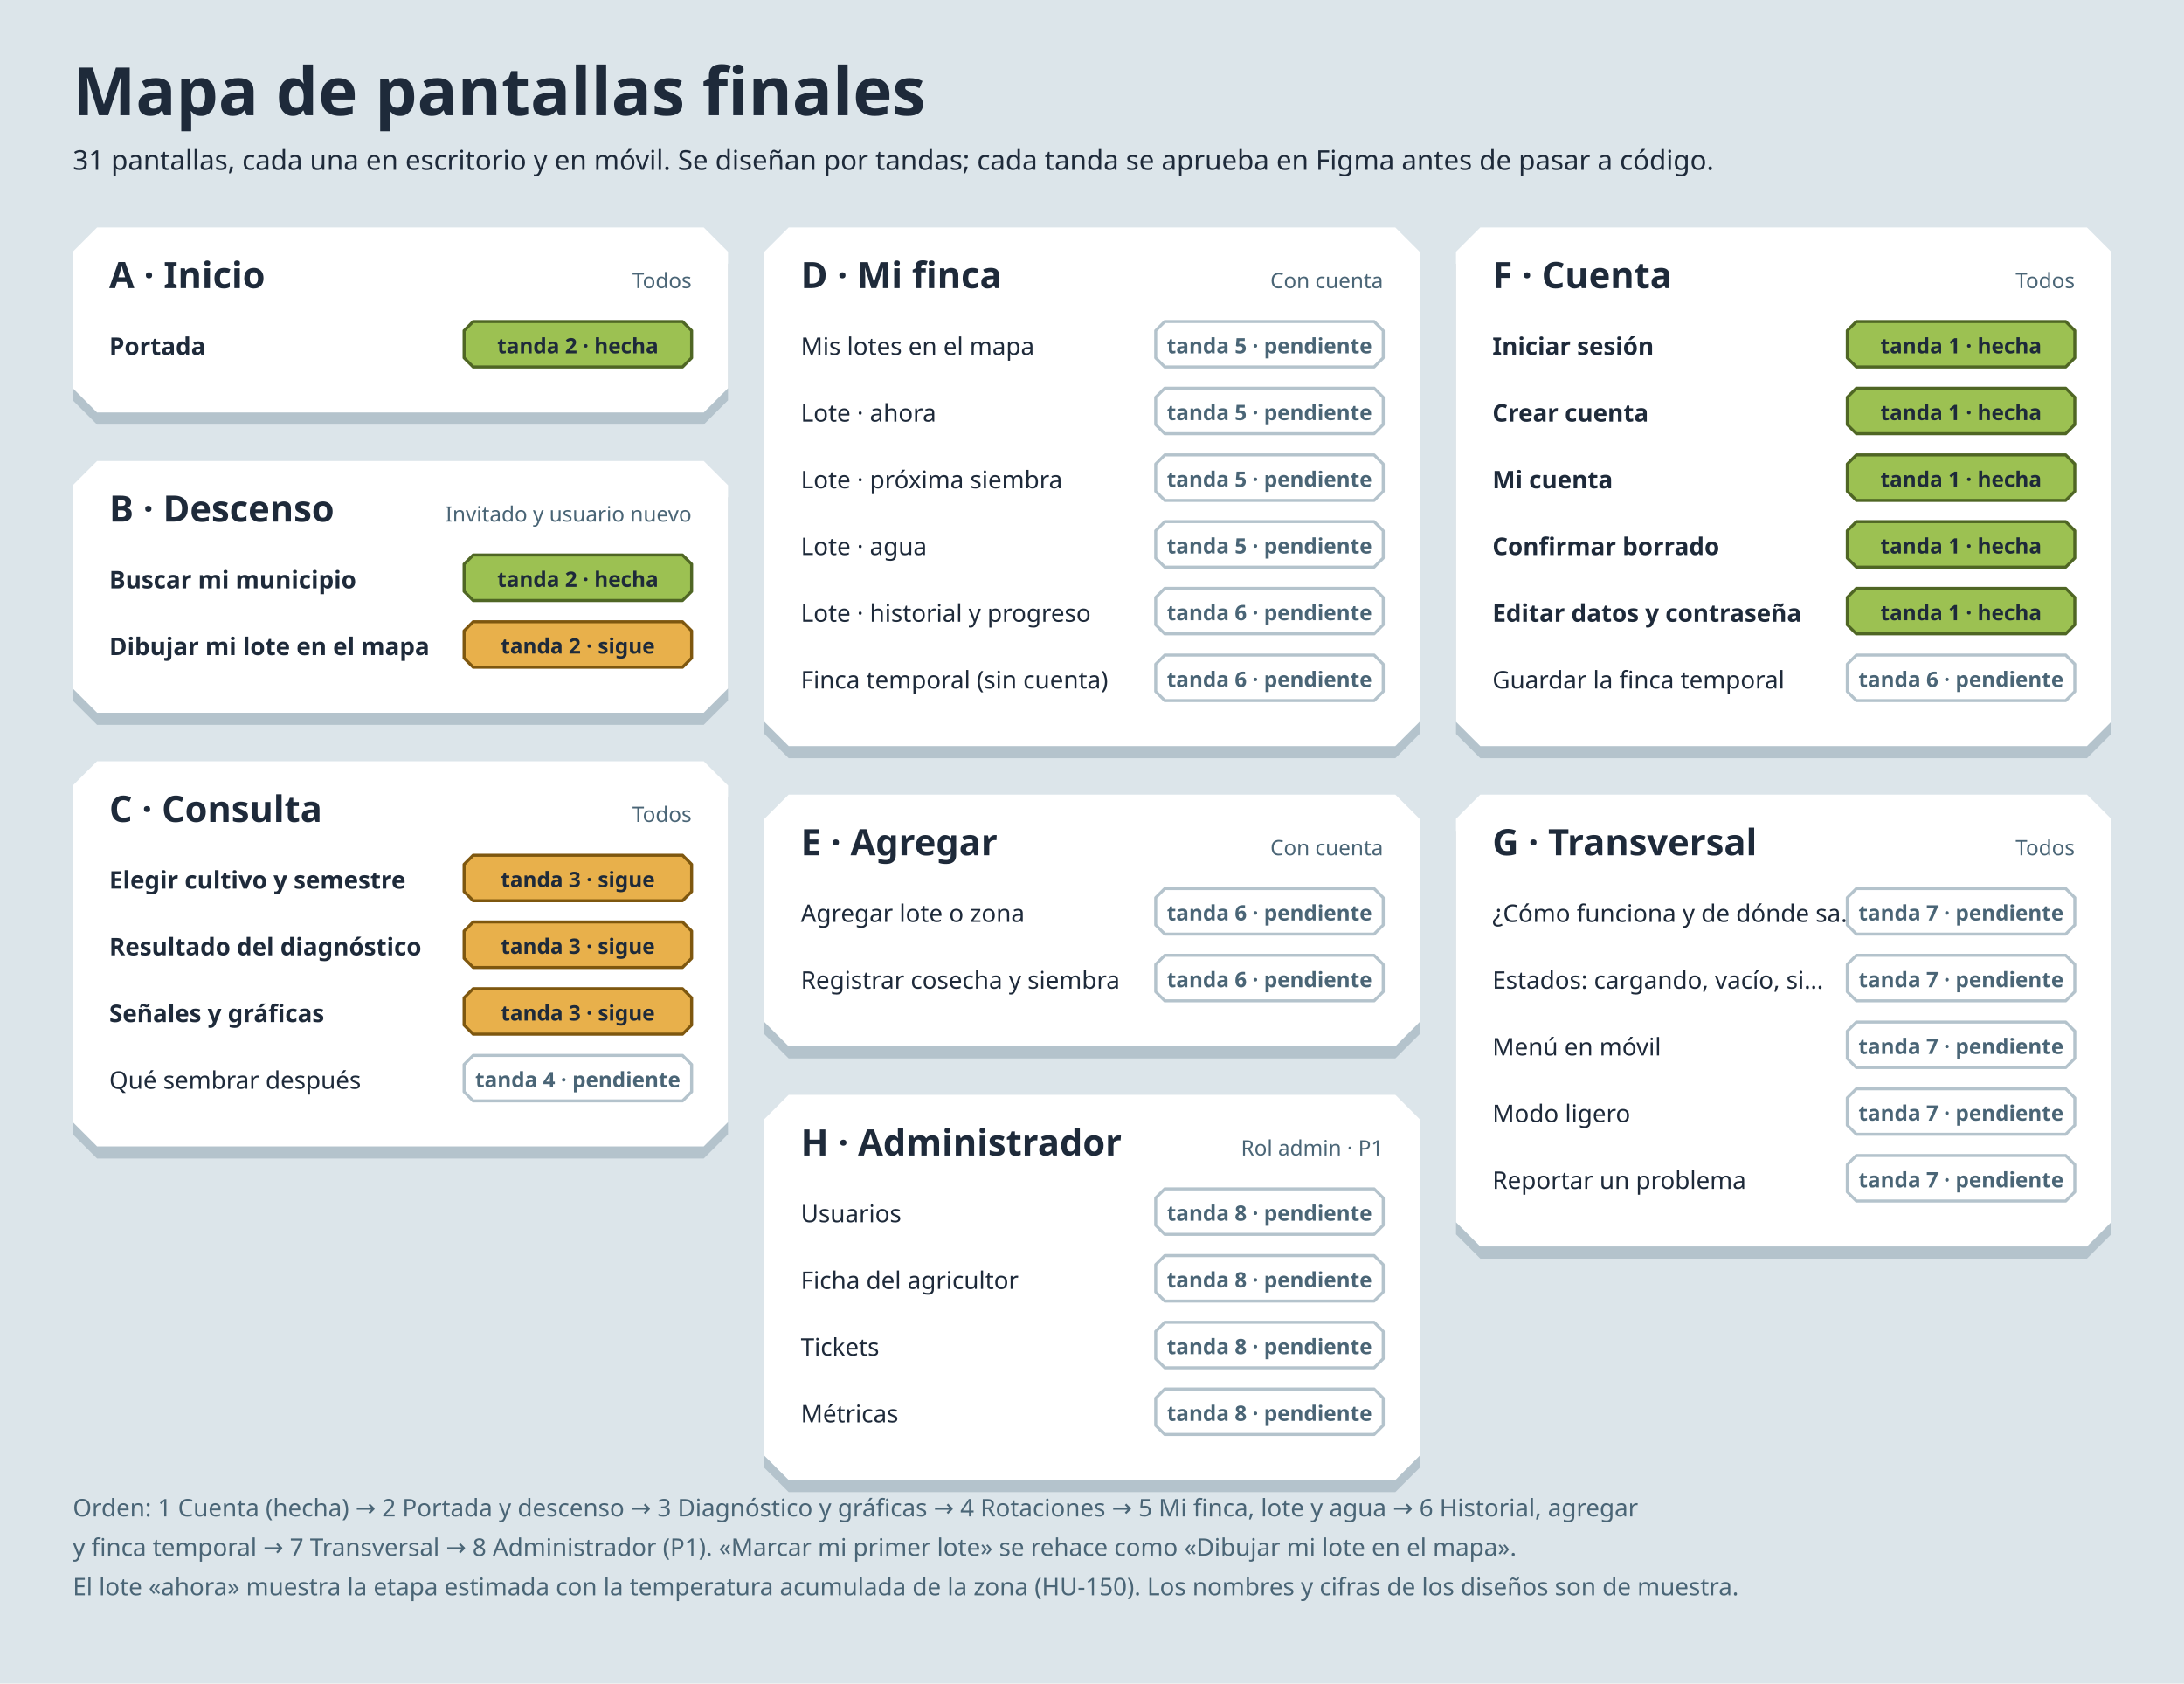
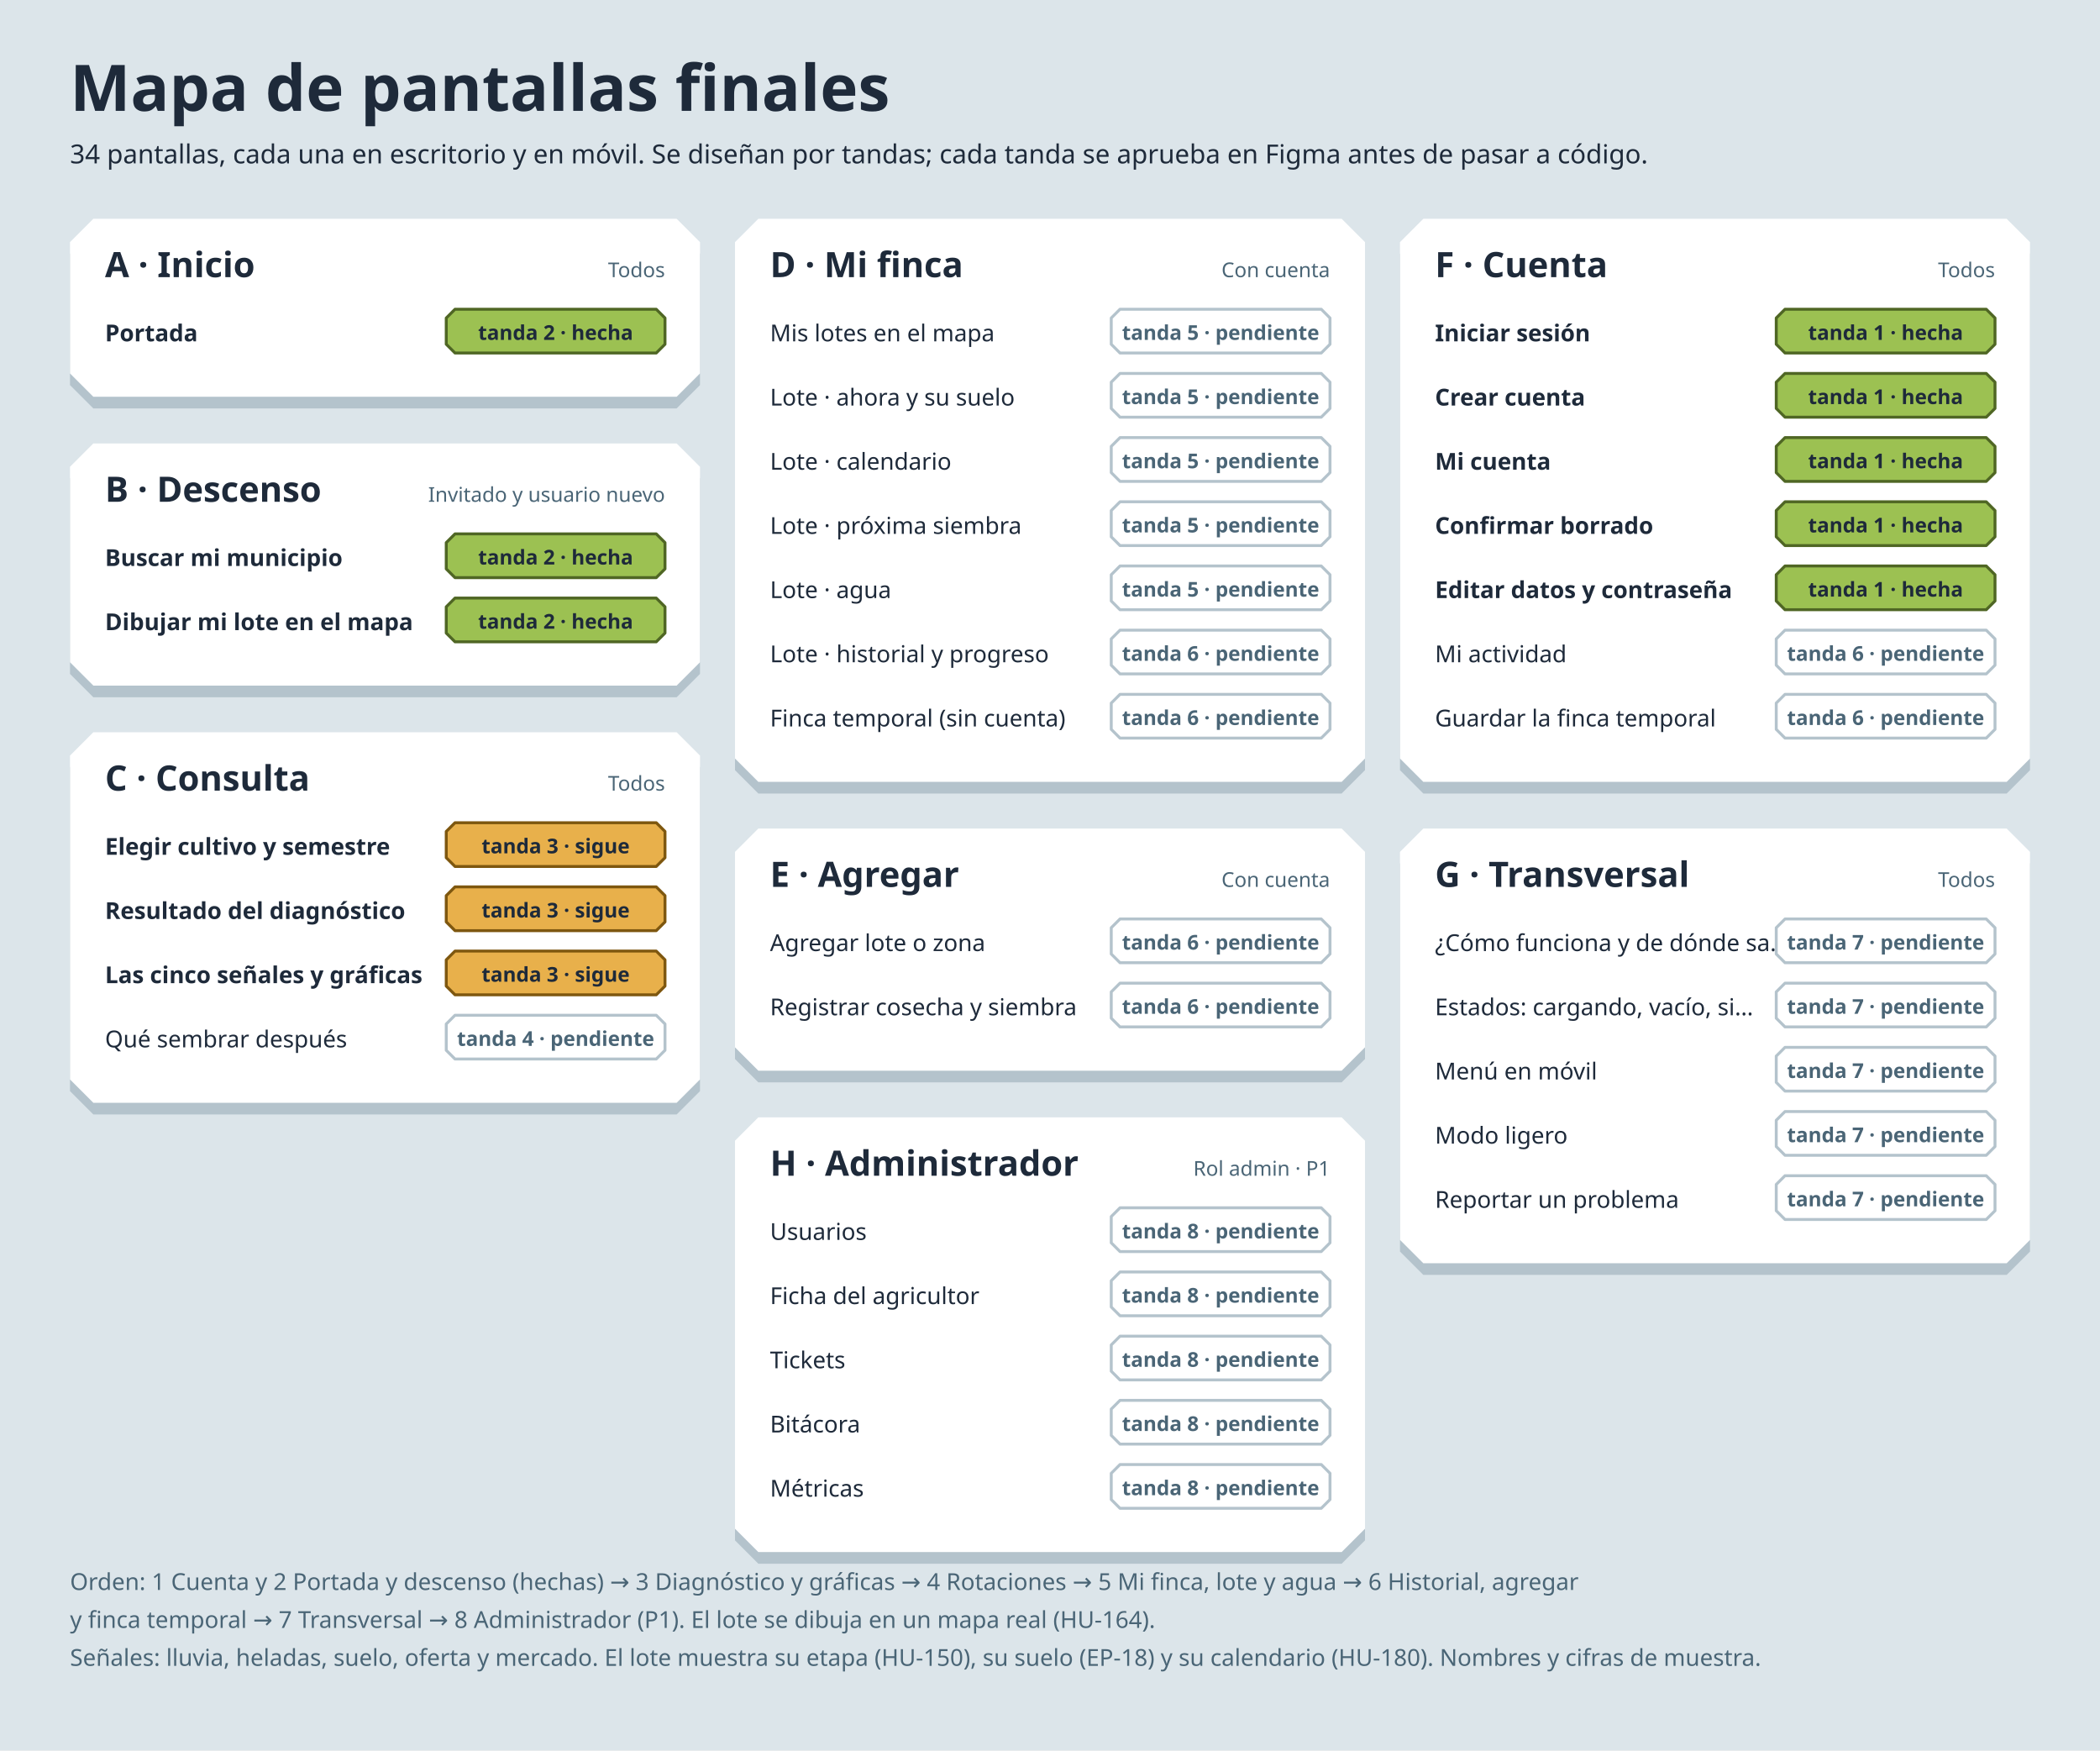
- <svg xmlns="http://www.w3.org/2000/svg" width="1440" height="1110" viewBox="0 0 1440 1110">
-   <rect width="1440" height="1110" fill="#DCE5EA" />
+ <svg xmlns="http://www.w3.org/2000/svg" width="1440" height="1200" viewBox="0 0 1440 1200">
+   <rect width="1440" height="1200" fill="#DCE5EA" />
  <text x="48" y="76" font-family="Fredoka" font-weight="600" font-size="44" fill="#1E2A3A" text-anchor="start">Mapa de pantallas finales</text>
-   <text x="48" y="112" font-family="Atkinson Hyperlegible" font-weight="400" font-size="18" fill="#1E2A3A" text-anchor="start">31 pantallas, cada una en escritorio y en móvil. Se diseñan por tandas; cada tanda se aprueba en Figma antes de pasar a código.</text>
+   <text x="48" y="112" font-family="Atkinson Hyperlegible" font-weight="400" font-size="18" fill="#1E2A3A" text-anchor="start">34 pantallas, cada una en escritorio y en móvil. Se diseñan por tandas; cada tanda se aprueba en Figma antes de pasar a código.</text>
  <g id="inicio" transform="translate(48 150)">
    <polygon points="16,8 416,8 432,24 432,114 416,130 16,130 0,114 0,24" fill="#B4C3CC" />
    <polygon points="16,0 416,0 432,16 432,106 416,122 16,122 0,106 0,16" fill="#FFFFFF" />
    <text x="24" y="40" font-family="Fredoka" font-weight="600" font-size="24" fill="#1E2A3A" text-anchor="start">A · Inicio</text>
    <text x="408" y="40" font-family="Atkinson Hyperlegible" font-weight="400" font-size="14" fill="#4A6576" text-anchor="end">Todos</text>
    <text x="24" y="84" font-family="Atkinson Hyperlegible" font-weight="700" font-size="16" fill="#1E2A3A" text-anchor="start">Portada</text>
    <polygon points="264,62 402,62 408,68 408,86 402,92 264,92 258,86 258,68" fill="#9CC152" stroke="#4F6624" stroke-width="2" stroke-linejoin="round" />
    <text x="333" y="83" font-family="Atkinson Hyperlegible" font-weight="700" font-size="14" fill="#1E2A3A" text-anchor="middle">tanda 2 · hecha</text>
  </g>
  <g id="descenso" transform="translate(48 304)">
    <polygon points="16,8 416,8 432,24 432,158 416,174 16,174 0,158 0,24" fill="#B4C3CC" />
    <polygon points="16,0 416,0 432,16 432,150 416,166 16,166 0,150 0,16" fill="#FFFFFF" />
    <text x="24" y="40" font-family="Fredoka" font-weight="600" font-size="24" fill="#1E2A3A" text-anchor="start">B · Descenso</text>
    <text x="408" y="40" font-family="Atkinson Hyperlegible" font-weight="400" font-size="14" fill="#4A6576" text-anchor="end">Invitado y usuario nuevo</text>
    <text x="24" y="84" font-family="Atkinson Hyperlegible" font-weight="700" font-size="16" fill="#1E2A3A" text-anchor="start">Buscar mi municipio</text>
    <polygon points="264,62 402,62 408,68 408,86 402,92 264,92 258,86 258,68" fill="#9CC152" stroke="#4F6624" stroke-width="2" stroke-linejoin="round" />
    <text x="333" y="83" font-family="Atkinson Hyperlegible" font-weight="700" font-size="14" fill="#1E2A3A" text-anchor="middle">tanda 2 · hecha</text>
    <text x="24" y="128" font-family="Atkinson Hyperlegible" font-weight="700" font-size="16" fill="#1E2A3A" text-anchor="start">Dibujar mi lote en el mapa</text>
-     <polygon points="264,106 402,106 408,112 408,130 402,136 264,136 258,130 258,112" fill="#E8B04B" stroke="#7E570F" stroke-width="2" stroke-linejoin="round" />
-     <text x="333" y="127" font-family="Atkinson Hyperlegible" font-weight="700" font-size="14" fill="#1E2A3A" text-anchor="middle">tanda 2 · sigue</text>
+     <polygon points="264,106 402,106 408,112 408,130 402,136 264,136 258,130 258,112" fill="#9CC152" stroke="#4F6624" stroke-width="2" stroke-linejoin="round" />
+     <text x="333" y="127" font-family="Atkinson Hyperlegible" font-weight="700" font-size="14" fill="#1E2A3A" text-anchor="middle">tanda 2 · hecha</text>
  </g>
  <g id="consulta" transform="translate(48 502)">
    <polygon points="16,8 416,8 432,24 432,246 416,262 16,262 0,246 0,24" fill="#B4C3CC" />
    <polygon points="16,0 416,0 432,16 432,238 416,254 16,254 0,238 0,16" fill="#FFFFFF" />
    <text x="24" y="40" font-family="Fredoka" font-weight="600" font-size="24" fill="#1E2A3A" text-anchor="start">C · Consulta</text>
    <text x="408" y="40" font-family="Atkinson Hyperlegible" font-weight="400" font-size="14" fill="#4A6576" text-anchor="end">Todos</text>
    <text x="24" y="84" font-family="Atkinson Hyperlegible" font-weight="700" font-size="16" fill="#1E2A3A" text-anchor="start">Elegir cultivo y semestre</text>
    <polygon points="264,62 402,62 408,68 408,86 402,92 264,92 258,86 258,68" fill="#E8B04B" stroke="#7E570F" stroke-width="2" stroke-linejoin="round" />
    <text x="333" y="83" font-family="Atkinson Hyperlegible" font-weight="700" font-size="14" fill="#1E2A3A" text-anchor="middle">tanda 3 · sigue</text>
    <text x="24" y="128" font-family="Atkinson Hyperlegible" font-weight="700" font-size="16" fill="#1E2A3A" text-anchor="start">Resultado del diagnóstico</text>
    <polygon points="264,106 402,106 408,112 408,130 402,136 264,136 258,130 258,112" fill="#E8B04B" stroke="#7E570F" stroke-width="2" stroke-linejoin="round" />
    <text x="333" y="127" font-family="Atkinson Hyperlegible" font-weight="700" font-size="14" fill="#1E2A3A" text-anchor="middle">tanda 3 · sigue</text>
-     <text x="24" y="172" font-family="Atkinson Hyperlegible" font-weight="700" font-size="16" fill="#1E2A3A" text-anchor="start">Señales y gráficas</text>
+     <text x="24" y="172" font-family="Atkinson Hyperlegible" font-weight="700" font-size="16" fill="#1E2A3A" text-anchor="start">Las cinco señales y gráficas</text>
    <polygon points="264,150 402,150 408,156 408,174 402,180 264,180 258,174 258,156" fill="#E8B04B" stroke="#7E570F" stroke-width="2" stroke-linejoin="round" />
    <text x="333" y="171" font-family="Atkinson Hyperlegible" font-weight="700" font-size="14" fill="#1E2A3A" text-anchor="middle">tanda 3 · sigue</text>
    <text x="24" y="216" font-family="Atkinson Hyperlegible" font-weight="400" font-size="16" fill="#1E2A3A" text-anchor="start">Qué sembrar después</text>
    <polygon points="264,194 402,194 408,200 408,218 402,224 264,224 258,218 258,200" fill="#FFFFFF" stroke="#B4C3CC" stroke-width="2" stroke-linejoin="round" />
    <text x="333" y="215" font-family="Atkinson Hyperlegible" font-weight="700" font-size="14" fill="#4A6576" text-anchor="middle">tanda 4 · pendiente</text>
  </g>
  <g id="mi-finca" transform="translate(504 150)">
-     <polygon points="16,8 416,8 432,24 432,334 416,350 16,350 0,334 0,24" fill="#B4C3CC" />
-     <polygon points="16,0 416,0 432,16 432,326 416,342 16,342 0,326 0,16" fill="#FFFFFF" />
+     <polygon points="16,8 416,8 432,24 432,378 416,394 16,394 0,378 0,24" fill="#B4C3CC" />
+     <polygon points="16,0 416,0 432,16 432,370 416,386 16,386 0,370 0,16" fill="#FFFFFF" />
    <text x="24" y="40" font-family="Fredoka" font-weight="600" font-size="24" fill="#1E2A3A" text-anchor="start">D · Mi finca</text>
    <text x="408" y="40" font-family="Atkinson Hyperlegible" font-weight="400" font-size="14" fill="#4A6576" text-anchor="end">Con cuenta</text>
    <text x="24" y="84" font-family="Atkinson Hyperlegible" font-weight="400" font-size="16" fill="#1E2A3A" text-anchor="start">Mis lotes en el mapa</text>
    <polygon points="264,62 402,62 408,68 408,86 402,92 264,92 258,86 258,68" fill="#FFFFFF" stroke="#B4C3CC" stroke-width="2" stroke-linejoin="round" />
    <text x="333" y="83" font-family="Atkinson Hyperlegible" font-weight="700" font-size="14" fill="#4A6576" text-anchor="middle">tanda 5 · pendiente</text>
-     <text x="24" y="128" font-family="Atkinson Hyperlegible" font-weight="400" font-size="16" fill="#1E2A3A" text-anchor="start">Lote · ahora</text>
+     <text x="24" y="128" font-family="Atkinson Hyperlegible" font-weight="400" font-size="16" fill="#1E2A3A" text-anchor="start">Lote · ahora y su suelo</text>
    <polygon points="264,106 402,106 408,112 408,130 402,136 264,136 258,130 258,112" fill="#FFFFFF" stroke="#B4C3CC" stroke-width="2" stroke-linejoin="round" />
    <text x="333" y="127" font-family="Atkinson Hyperlegible" font-weight="700" font-size="14" fill="#4A6576" text-anchor="middle">tanda 5 · pendiente</text>
-     <text x="24" y="172" font-family="Atkinson Hyperlegible" font-weight="400" font-size="16" fill="#1E2A3A" text-anchor="start">Lote · próxima siembra</text>
+     <text x="24" y="172" font-family="Atkinson Hyperlegible" font-weight="400" font-size="16" fill="#1E2A3A" text-anchor="start">Lote · calendario</text>
    <polygon points="264,150 402,150 408,156 408,174 402,180 264,180 258,174 258,156" fill="#FFFFFF" stroke="#B4C3CC" stroke-width="2" stroke-linejoin="round" />
    <text x="333" y="171" font-family="Atkinson Hyperlegible" font-weight="700" font-size="14" fill="#4A6576" text-anchor="middle">tanda 5 · pendiente</text>
-     <text x="24" y="216" font-family="Atkinson Hyperlegible" font-weight="400" font-size="16" fill="#1E2A3A" text-anchor="start">Lote · agua</text>
+     <text x="24" y="216" font-family="Atkinson Hyperlegible" font-weight="400" font-size="16" fill="#1E2A3A" text-anchor="start">Lote · próxima siembra</text>
    <polygon points="264,194 402,194 408,200 408,218 402,224 264,224 258,218 258,200" fill="#FFFFFF" stroke="#B4C3CC" stroke-width="2" stroke-linejoin="round" />
    <text x="333" y="215" font-family="Atkinson Hyperlegible" font-weight="700" font-size="14" fill="#4A6576" text-anchor="middle">tanda 5 · pendiente</text>
-     <text x="24" y="260" font-family="Atkinson Hyperlegible" font-weight="400" font-size="16" fill="#1E2A3A" text-anchor="start">Lote · historial y progreso</text>
+     <text x="24" y="260" font-family="Atkinson Hyperlegible" font-weight="400" font-size="16" fill="#1E2A3A" text-anchor="start">Lote · agua</text>
    <polygon points="264,238 402,238 408,244 408,262 402,268 264,268 258,262 258,244" fill="#FFFFFF" stroke="#B4C3CC" stroke-width="2" stroke-linejoin="round" />
-     <text x="333" y="259" font-family="Atkinson Hyperlegible" font-weight="700" font-size="14" fill="#4A6576" text-anchor="middle">tanda 6 · pendiente</text>
-     <text x="24" y="304" font-family="Atkinson Hyperlegible" font-weight="400" font-size="16" fill="#1E2A3A" text-anchor="start">Finca temporal (sin cuenta)</text>
+     <text x="333" y="259" font-family="Atkinson Hyperlegible" font-weight="700" font-size="14" fill="#4A6576" text-anchor="middle">tanda 5 · pendiente</text>
+     <text x="24" y="304" font-family="Atkinson Hyperlegible" font-weight="400" font-size="16" fill="#1E2A3A" text-anchor="start">Lote · historial y progreso</text>
    <polygon points="264,282 402,282 408,288 408,306 402,312 264,312 258,306 258,288" fill="#FFFFFF" stroke="#B4C3CC" stroke-width="2" stroke-linejoin="round" />
    <text x="333" y="303" font-family="Atkinson Hyperlegible" font-weight="700" font-size="14" fill="#4A6576" text-anchor="middle">tanda 6 · pendiente</text>
+     <text x="24" y="348" font-family="Atkinson Hyperlegible" font-weight="400" font-size="16" fill="#1E2A3A" text-anchor="start">Finca temporal (sin cuenta)</text>
+     <polygon points="264,326 402,326 408,332 408,350 402,356 264,356 258,350 258,332" fill="#FFFFFF" stroke="#B4C3CC" stroke-width="2" stroke-linejoin="round" />
+     <text x="333" y="347" font-family="Atkinson Hyperlegible" font-weight="700" font-size="14" fill="#4A6576" text-anchor="middle">tanda 6 · pendiente</text>
  </g>
-   <g id="agregar" transform="translate(504 524)">
+   <g id="agregar" transform="translate(504 568)">
    <polygon points="16,8 416,8 432,24 432,158 416,174 16,174 0,158 0,24" fill="#B4C3CC" />
    <polygon points="16,0 416,0 432,16 432,150 416,166 16,166 0,150 0,16" fill="#FFFFFF" />
    <text x="24" y="40" font-family="Fredoka" font-weight="600" font-size="24" fill="#1E2A3A" text-anchor="start">E · Agregar</text>
    <text x="408" y="40" font-family="Atkinson Hyperlegible" font-weight="400" font-size="14" fill="#4A6576" text-anchor="end">Con cuenta</text>
    <text x="24" y="84" font-family="Atkinson Hyperlegible" font-weight="400" font-size="16" fill="#1E2A3A" text-anchor="start">Agregar lote o zona</text>
    <polygon points="264,62 402,62 408,68 408,86 402,92 264,92 258,86 258,68" fill="#FFFFFF" stroke="#B4C3CC" stroke-width="2" stroke-linejoin="round" />
    <text x="333" y="83" font-family="Atkinson Hyperlegible" font-weight="700" font-size="14" fill="#4A6576" text-anchor="middle">tanda 6 · pendiente</text>
    <text x="24" y="128" font-family="Atkinson Hyperlegible" font-weight="400" font-size="16" fill="#1E2A3A" text-anchor="start">Registrar cosecha y siembra</text>
    <polygon points="264,106 402,106 408,112 408,130 402,136 264,136 258,130 258,112" fill="#FFFFFF" stroke="#B4C3CC" stroke-width="2" stroke-linejoin="round" />
    <text x="333" y="127" font-family="Atkinson Hyperlegible" font-weight="700" font-size="14" fill="#4A6576" text-anchor="middle">tanda 6 · pendiente</text>
  </g>
-   <g id="administrador" transform="translate(504 722)">
-     <polygon points="16,8 416,8 432,24 432,246 416,262 16,262 0,246 0,24" fill="#B4C3CC" />
-     <polygon points="16,0 416,0 432,16 432,238 416,254 16,254 0,238 0,16" fill="#FFFFFF" />
+   <g id="administrador" transform="translate(504 766)">
+     <polygon points="16,8 416,8 432,24 432,290 416,306 16,306 0,290 0,24" fill="#B4C3CC" />
+     <polygon points="16,0 416,0 432,16 432,282 416,298 16,298 0,282 0,16" fill="#FFFFFF" />
    <text x="24" y="40" font-family="Fredoka" font-weight="600" font-size="24" fill="#1E2A3A" text-anchor="start">H · Administrador</text>
    <text x="408" y="40" font-family="Atkinson Hyperlegible" font-weight="400" font-size="14" fill="#4A6576" text-anchor="end">Rol admin · P1</text>
    <text x="24" y="84" font-family="Atkinson Hyperlegible" font-weight="400" font-size="16" fill="#1E2A3A" text-anchor="start">Usuarios</text>
    <polygon points="264,62 402,62 408,68 408,86 402,92 264,92 258,86 258,68" fill="#FFFFFF" stroke="#B4C3CC" stroke-width="2" stroke-linejoin="round" />
    <text x="333" y="83" font-family="Atkinson Hyperlegible" font-weight="700" font-size="14" fill="#4A6576" text-anchor="middle">tanda 8 · pendiente</text>
    <text x="24" y="128" font-family="Atkinson Hyperlegible" font-weight="400" font-size="16" fill="#1E2A3A" text-anchor="start">Ficha del agricultor</text>
    <polygon points="264,106 402,106 408,112 408,130 402,136 264,136 258,130 258,112" fill="#FFFFFF" stroke="#B4C3CC" stroke-width="2" stroke-linejoin="round" />
    <text x="333" y="127" font-family="Atkinson Hyperlegible" font-weight="700" font-size="14" fill="#4A6576" text-anchor="middle">tanda 8 · pendiente</text>
    <text x="24" y="172" font-family="Atkinson Hyperlegible" font-weight="400" font-size="16" fill="#1E2A3A" text-anchor="start">Tickets</text>
    <polygon points="264,150 402,150 408,156 408,174 402,180 264,180 258,174 258,156" fill="#FFFFFF" stroke="#B4C3CC" stroke-width="2" stroke-linejoin="round" />
    <text x="333" y="171" font-family="Atkinson Hyperlegible" font-weight="700" font-size="14" fill="#4A6576" text-anchor="middle">tanda 8 · pendiente</text>
-     <text x="24" y="216" font-family="Atkinson Hyperlegible" font-weight="400" font-size="16" fill="#1E2A3A" text-anchor="start">Métricas</text>
+     <text x="24" y="216" font-family="Atkinson Hyperlegible" font-weight="400" font-size="16" fill="#1E2A3A" text-anchor="start">Bitácora</text>
    <polygon points="264,194 402,194 408,200 408,218 402,224 264,224 258,218 258,200" fill="#FFFFFF" stroke="#B4C3CC" stroke-width="2" stroke-linejoin="round" />
    <text x="333" y="215" font-family="Atkinson Hyperlegible" font-weight="700" font-size="14" fill="#4A6576" text-anchor="middle">tanda 8 · pendiente</text>
+     <text x="24" y="260" font-family="Atkinson Hyperlegible" font-weight="400" font-size="16" fill="#1E2A3A" text-anchor="start">Métricas</text>
+     <polygon points="264,238 402,238 408,244 408,262 402,268 264,268 258,262 258,244" fill="#FFFFFF" stroke="#B4C3CC" stroke-width="2" stroke-linejoin="round" />
+     <text x="333" y="259" font-family="Atkinson Hyperlegible" font-weight="700" font-size="14" fill="#4A6576" text-anchor="middle">tanda 8 · pendiente</text>
  </g>
  <g id="cuenta" transform="translate(960 150)">
-     <polygon points="16,8 416,8 432,24 432,334 416,350 16,350 0,334 0,24" fill="#B4C3CC" />
-     <polygon points="16,0 416,0 432,16 432,326 416,342 16,342 0,326 0,16" fill="#FFFFFF" />
+     <polygon points="16,8 416,8 432,24 432,378 416,394 16,394 0,378 0,24" fill="#B4C3CC" />
+     <polygon points="16,0 416,0 432,16 432,370 416,386 16,386 0,370 0,16" fill="#FFFFFF" />
    <text x="24" y="40" font-family="Fredoka" font-weight="600" font-size="24" fill="#1E2A3A" text-anchor="start">F · Cuenta</text>
    <text x="408" y="40" font-family="Atkinson Hyperlegible" font-weight="400" font-size="14" fill="#4A6576" text-anchor="end">Todos</text>
    <text x="24" y="84" font-family="Atkinson Hyperlegible" font-weight="700" font-size="16" fill="#1E2A3A" text-anchor="start">Iniciar sesión</text>
    <polygon points="264,62 402,62 408,68 408,86 402,92 264,92 258,86 258,68" fill="#9CC152" stroke="#4F6624" stroke-width="2" stroke-linejoin="round" />
    <text x="333" y="83" font-family="Atkinson Hyperlegible" font-weight="700" font-size="14" fill="#1E2A3A" text-anchor="middle">tanda 1 · hecha</text>
    <text x="24" y="128" font-family="Atkinson Hyperlegible" font-weight="700" font-size="16" fill="#1E2A3A" text-anchor="start">Crear cuenta</text>
    <polygon points="264,106 402,106 408,112 408,130 402,136 264,136 258,130 258,112" fill="#9CC152" stroke="#4F6624" stroke-width="2" stroke-linejoin="round" />
    <text x="333" y="127" font-family="Atkinson Hyperlegible" font-weight="700" font-size="14" fill="#1E2A3A" text-anchor="middle">tanda 1 · hecha</text>
    <text x="24" y="172" font-family="Atkinson Hyperlegible" font-weight="700" font-size="16" fill="#1E2A3A" text-anchor="start">Mi cuenta</text>
    <polygon points="264,150 402,150 408,156 408,174 402,180 264,180 258,174 258,156" fill="#9CC152" stroke="#4F6624" stroke-width="2" stroke-linejoin="round" />
    <text x="333" y="171" font-family="Atkinson Hyperlegible" font-weight="700" font-size="14" fill="#1E2A3A" text-anchor="middle">tanda 1 · hecha</text>
    <text x="24" y="216" font-family="Atkinson Hyperlegible" font-weight="700" font-size="16" fill="#1E2A3A" text-anchor="start">Confirmar borrado</text>
    <polygon points="264,194 402,194 408,200 408,218 402,224 264,224 258,218 258,200" fill="#9CC152" stroke="#4F6624" stroke-width="2" stroke-linejoin="round" />
    <text x="333" y="215" font-family="Atkinson Hyperlegible" font-weight="700" font-size="14" fill="#1E2A3A" text-anchor="middle">tanda 1 · hecha</text>
    <text x="24" y="260" font-family="Atkinson Hyperlegible" font-weight="700" font-size="16" fill="#1E2A3A" text-anchor="start">Editar datos y contraseña</text>
    <polygon points="264,238 402,238 408,244 408,262 402,268 264,268 258,262 258,244" fill="#9CC152" stroke="#4F6624" stroke-width="2" stroke-linejoin="round" />
    <text x="333" y="259" font-family="Atkinson Hyperlegible" font-weight="700" font-size="14" fill="#1E2A3A" text-anchor="middle">tanda 1 · hecha</text>
-     <text x="24" y="304" font-family="Atkinson Hyperlegible" font-weight="400" font-size="16" fill="#1E2A3A" text-anchor="start">Guardar la finca temporal</text>
+     <text x="24" y="304" font-family="Atkinson Hyperlegible" font-weight="400" font-size="16" fill="#1E2A3A" text-anchor="start">Mi actividad</text>
    <polygon points="264,282 402,282 408,288 408,306 402,312 264,312 258,306 258,288" fill="#FFFFFF" stroke="#B4C3CC" stroke-width="2" stroke-linejoin="round" />
    <text x="333" y="303" font-family="Atkinson Hyperlegible" font-weight="700" font-size="14" fill="#4A6576" text-anchor="middle">tanda 6 · pendiente</text>
+     <text x="24" y="348" font-family="Atkinson Hyperlegible" font-weight="400" font-size="16" fill="#1E2A3A" text-anchor="start">Guardar la finca temporal</text>
+     <polygon points="264,326 402,326 408,332 408,350 402,356 264,356 258,350 258,332" fill="#FFFFFF" stroke="#B4C3CC" stroke-width="2" stroke-linejoin="round" />
+     <text x="333" y="347" font-family="Atkinson Hyperlegible" font-weight="700" font-size="14" fill="#4A6576" text-anchor="middle">tanda 6 · pendiente</text>
  </g>
-   <g id="transversal" transform="translate(960 524)">
+   <g id="transversal" transform="translate(960 568)">
    <polygon points="16,8 416,8 432,24 432,290 416,306 16,306 0,290 0,24" fill="#B4C3CC" />
    <polygon points="16,0 416,0 432,16 432,282 416,298 16,298 0,282 0,16" fill="#FFFFFF" />
    <text x="24" y="40" font-family="Fredoka" font-weight="600" font-size="24" fill="#1E2A3A" text-anchor="start">G · Transversal</text>
    <text x="408" y="40" font-family="Atkinson Hyperlegible" font-weight="400" font-size="14" fill="#4A6576" text-anchor="end">Todos</text>
    <text x="24" y="84" font-family="Atkinson Hyperlegible" font-weight="400" font-size="16" fill="#1E2A3A" text-anchor="start">¿Cómo funciona y de dónde sa…</text>
    <polygon points="264,62 402,62 408,68 408,86 402,92 264,92 258,86 258,68" fill="#FFFFFF" stroke="#B4C3CC" stroke-width="2" stroke-linejoin="round" />
    <text x="333" y="83" font-family="Atkinson Hyperlegible" font-weight="700" font-size="14" fill="#4A6576" text-anchor="middle">tanda 7 · pendiente</text>
    <text x="24" y="128" font-family="Atkinson Hyperlegible" font-weight="400" font-size="16" fill="#1E2A3A" text-anchor="start">Estados: cargando, vacío, si…</text>
    <polygon points="264,106 402,106 408,112 408,130 402,136 264,136 258,130 258,112" fill="#FFFFFF" stroke="#B4C3CC" stroke-width="2" stroke-linejoin="round" />
    <text x="333" y="127" font-family="Atkinson Hyperlegible" font-weight="700" font-size="14" fill="#4A6576" text-anchor="middle">tanda 7 · pendiente</text>
    <text x="24" y="172" font-family="Atkinson Hyperlegible" font-weight="400" font-size="16" fill="#1E2A3A" text-anchor="start">Menú en móvil</text>
    <polygon points="264,150 402,150 408,156 408,174 402,180 264,180 258,174 258,156" fill="#FFFFFF" stroke="#B4C3CC" stroke-width="2" stroke-linejoin="round" />
    <text x="333" y="171" font-family="Atkinson Hyperlegible" font-weight="700" font-size="14" fill="#4A6576" text-anchor="middle">tanda 7 · pendiente</text>
    <text x="24" y="216" font-family="Atkinson Hyperlegible" font-weight="400" font-size="16" fill="#1E2A3A" text-anchor="start">Modo ligero</text>
    <polygon points="264,194 402,194 408,200 408,218 402,224 264,224 258,218 258,200" fill="#FFFFFF" stroke="#B4C3CC" stroke-width="2" stroke-linejoin="round" />
    <text x="333" y="215" font-family="Atkinson Hyperlegible" font-weight="700" font-size="14" fill="#4A6576" text-anchor="middle">tanda 7 · pendiente</text>
    <text x="24" y="260" font-family="Atkinson Hyperlegible" font-weight="400" font-size="16" fill="#1E2A3A" text-anchor="start">Reportar un problema</text>
    <polygon points="264,238 402,238 408,244 408,262 402,268 264,268 258,262 258,244" fill="#FFFFFF" stroke="#B4C3CC" stroke-width="2" stroke-linejoin="round" />
    <text x="333" y="259" font-family="Atkinson Hyperlegible" font-weight="700" font-size="14" fill="#4A6576" text-anchor="middle">tanda 7 · pendiente</text>
  </g>
-   <text x="48" y="1000" font-family="Atkinson Hyperlegible" font-weight="400" font-size="16" fill="#4A6576" text-anchor="start">Orden: 1 Cuenta (hecha) → 2 Portada y descenso → 3 Diagnóstico y gráficas → 4 Rotaciones → 5 Mi finca, lote y agua → 6 Historial, agregar</text>
-   <text x="48" y="1026" font-family="Atkinson Hyperlegible" font-weight="400" font-size="16" fill="#4A6576" text-anchor="start">y finca temporal → 7 Transversal → 8 Administrador (P1). «Marcar mi primer lote» se rehace como «Dibujar mi lote en el mapa».</text>
-   <text x="48" y="1052" font-family="Atkinson Hyperlegible" font-weight="400" font-size="16" fill="#4A6576" text-anchor="start">El lote «ahora» muestra la etapa estimada con la temperatura acumulada de la zona (HU-150). Los nombres y cifras de los diseños son de muestra.</text>
+   <text x="48" y="1090" font-family="Atkinson Hyperlegible" font-weight="400" font-size="16" fill="#4A6576" text-anchor="start">Orden: 1 Cuenta y 2 Portada y descenso (hechas) → 3 Diagnóstico y gráficas → 4 Rotaciones → 5 Mi finca, lote y agua → 6 Historial, agregar</text>
+   <text x="48" y="1116" font-family="Atkinson Hyperlegible" font-weight="400" font-size="16" fill="#4A6576" text-anchor="start">y finca temporal → 7 Transversal → 8 Administrador (P1). El lote se dibuja en un mapa real (HU-164).</text>
+   <text x="48" y="1142" font-family="Atkinson Hyperlegible" font-weight="400" font-size="16" fill="#4A6576" text-anchor="start">Señales: lluvia, heladas, suelo, oferta y mercado. El lote muestra su etapa (HU-150), su suelo (EP-18) y su calendario (HU-180). Nombres y cifras de muestra.</text>
</svg>
